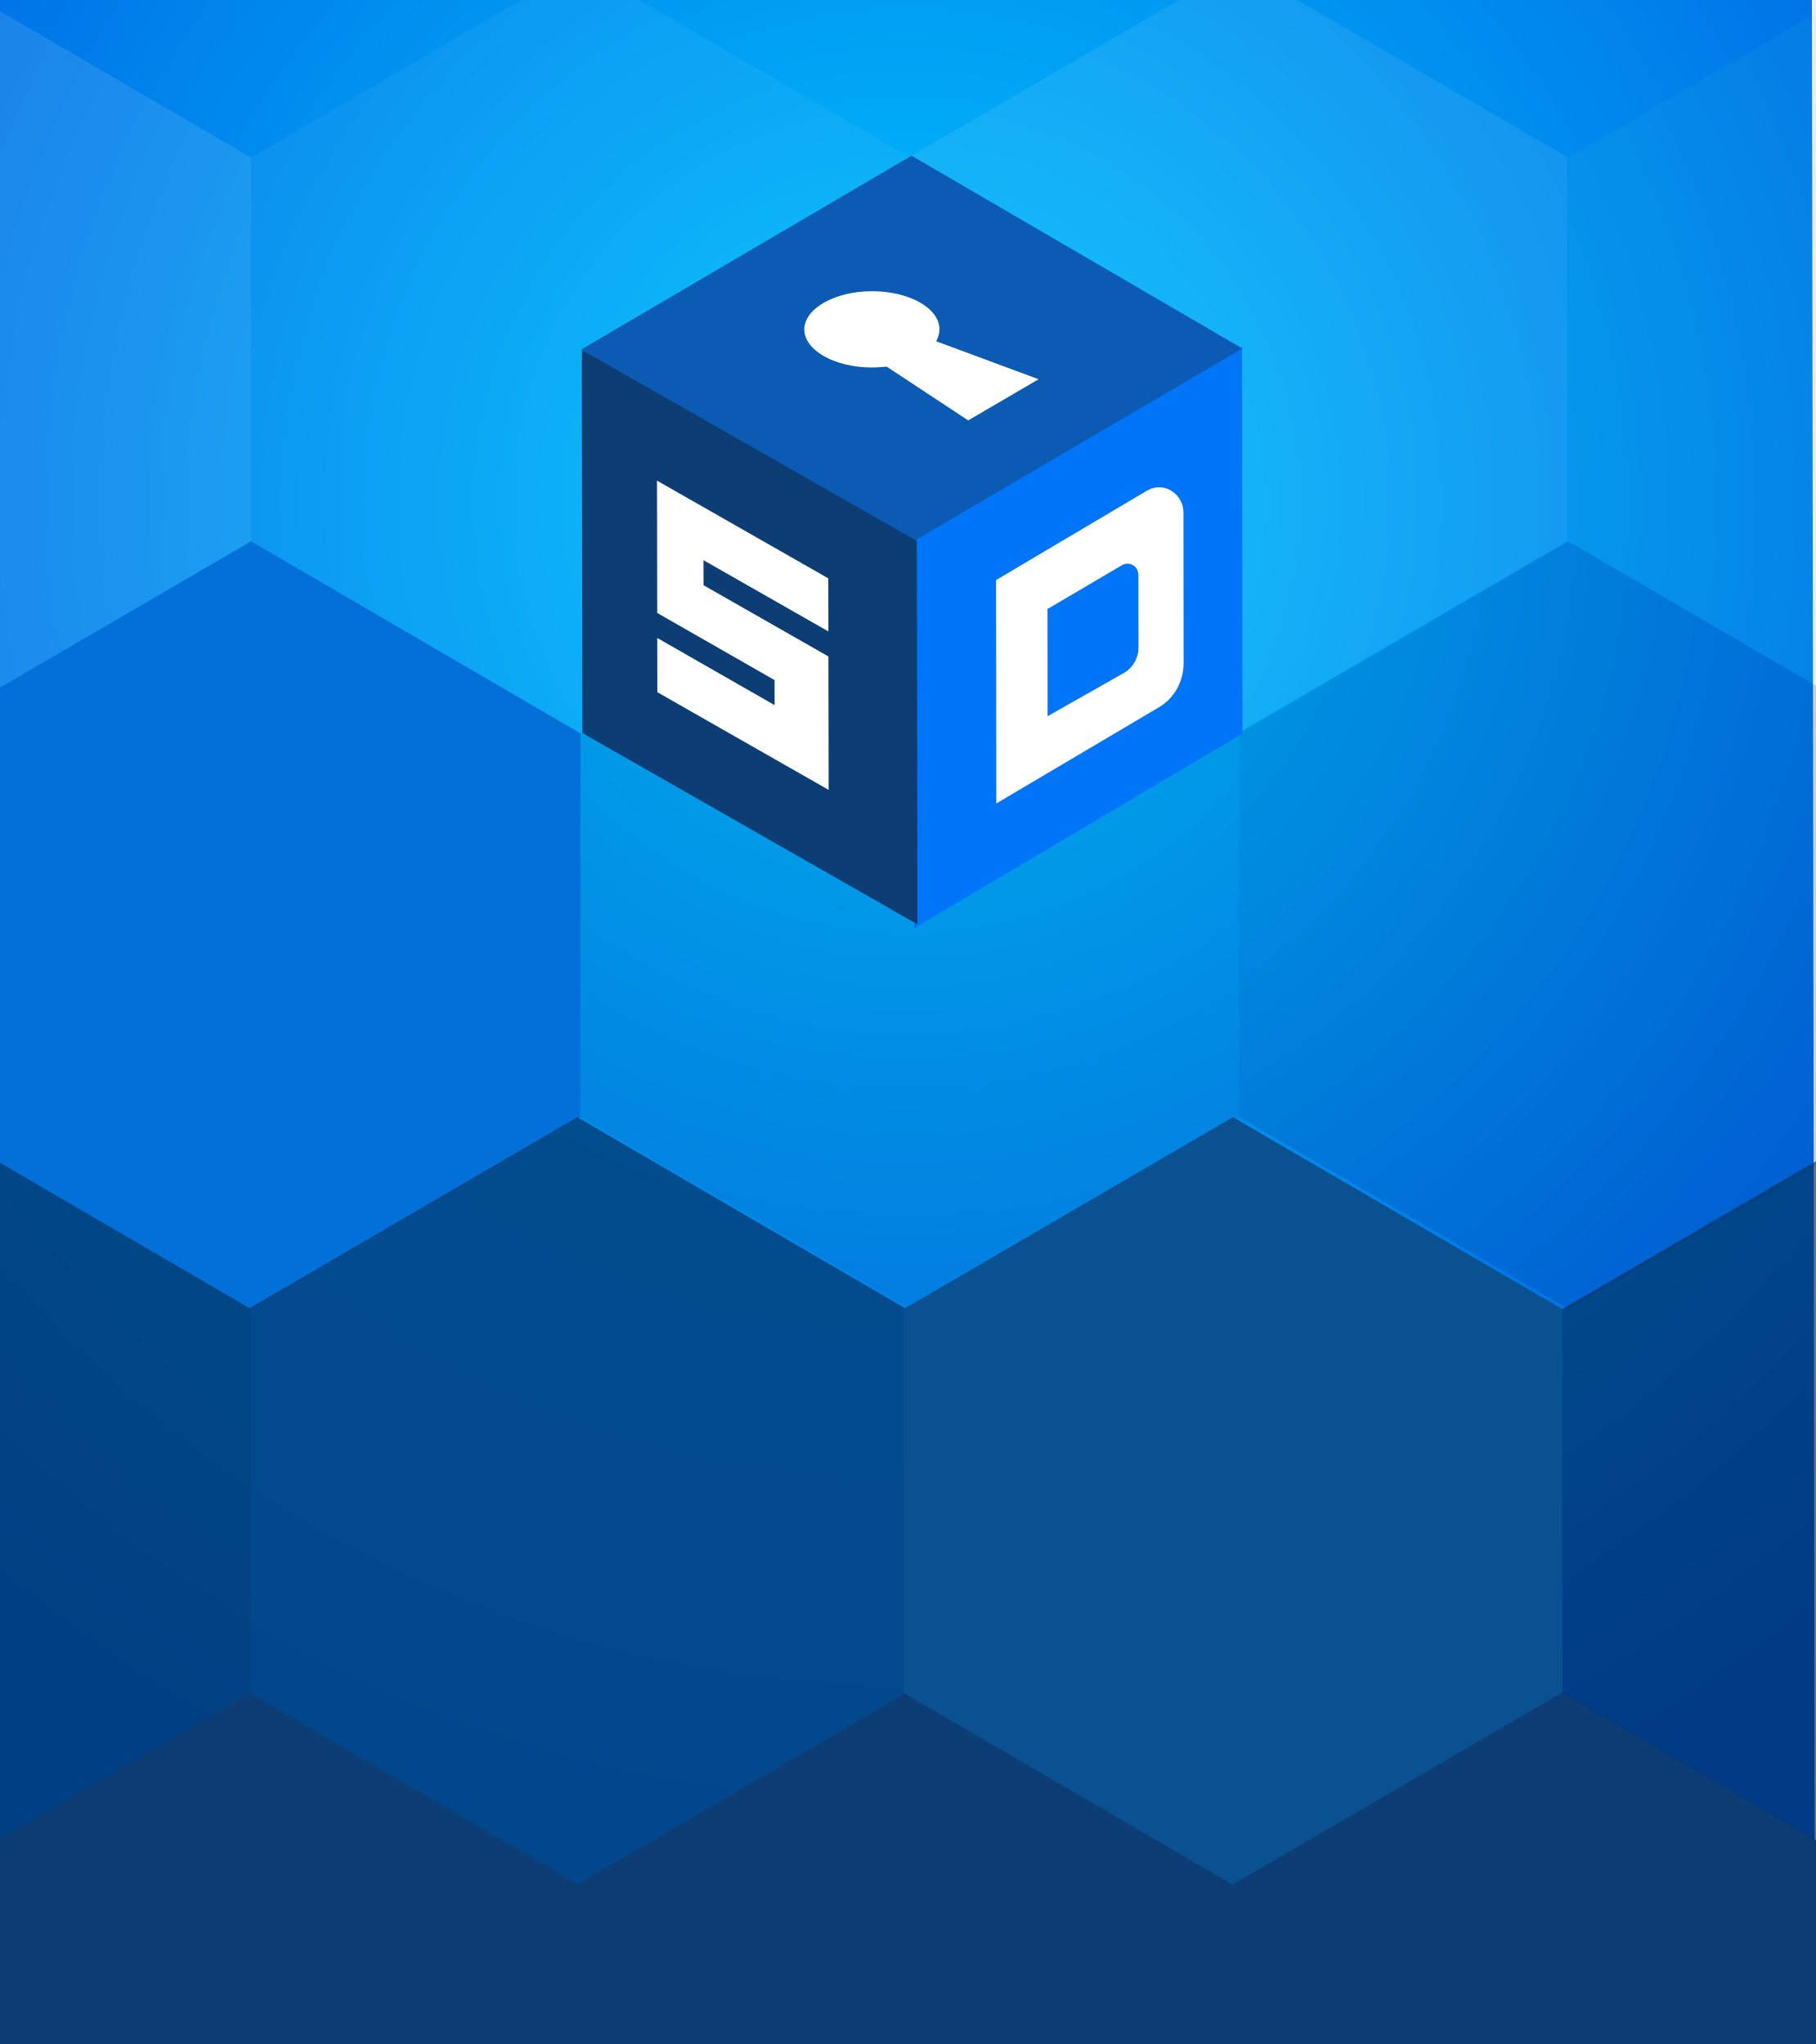
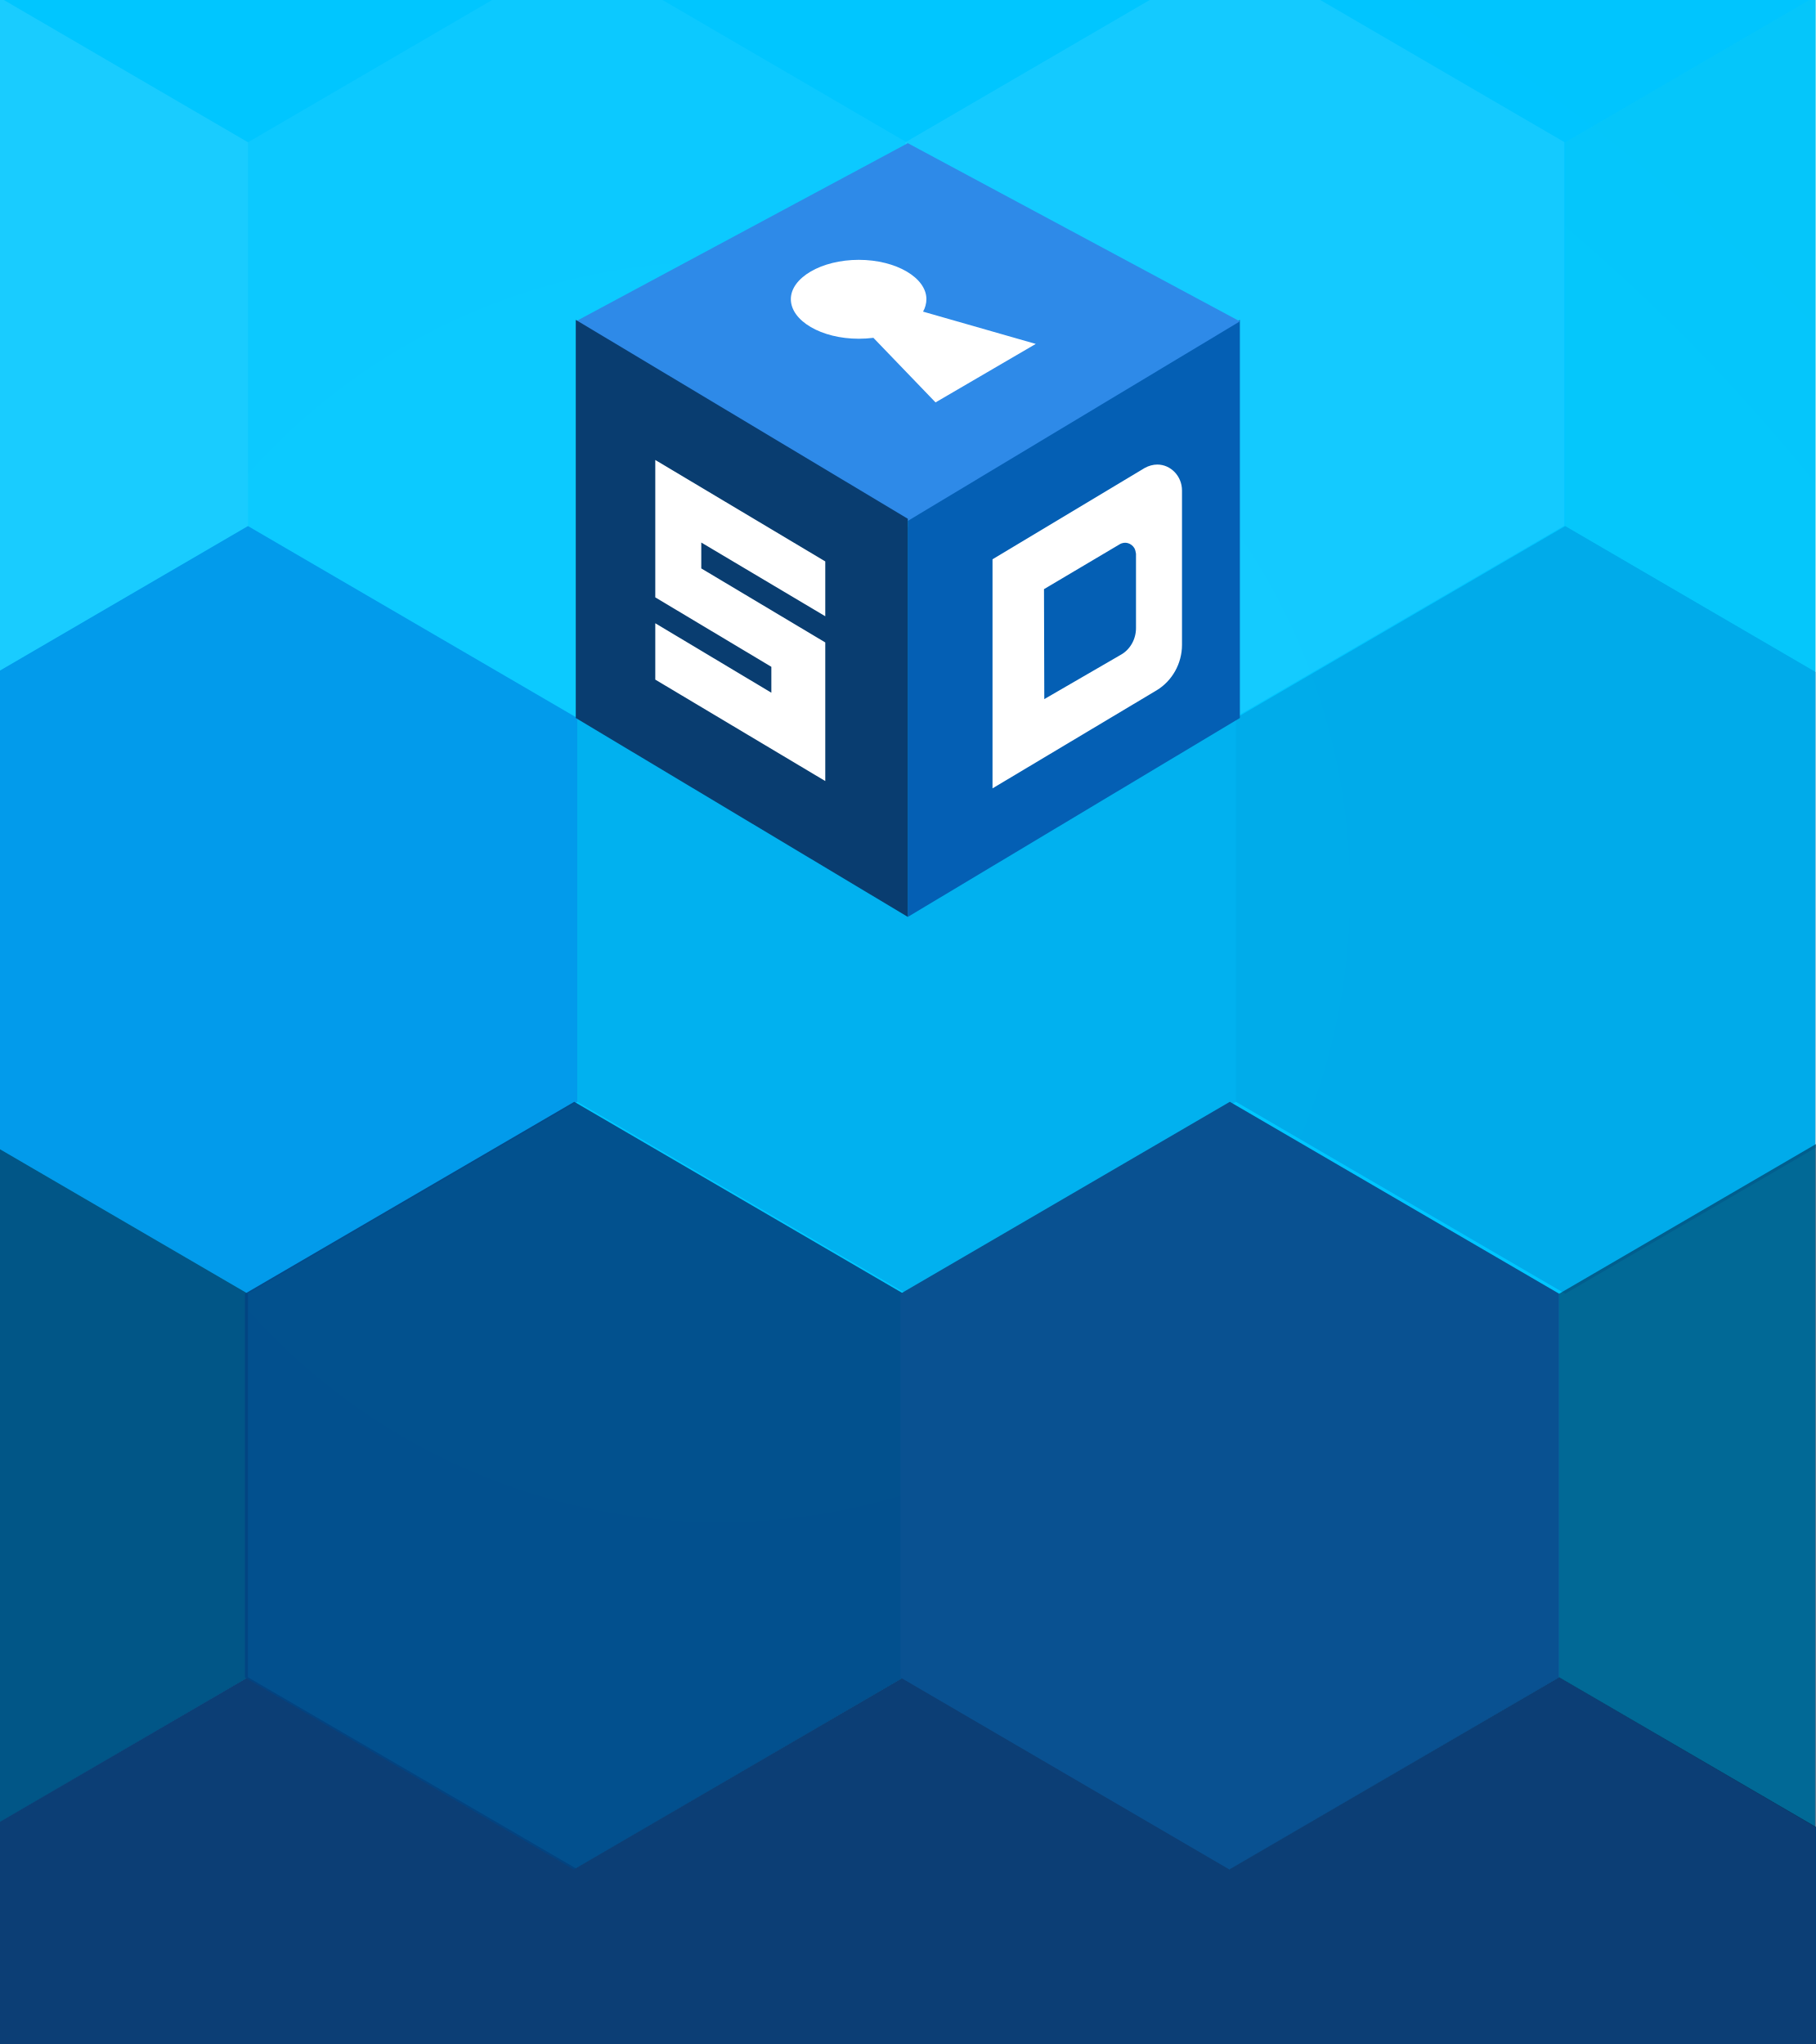
- <svg xmlns="http://www.w3.org/2000/svg" xmlns:xlink="http://www.w3.org/1999/xlink" width="596px" height="671px" viewBox="0 0 596 671" version="1.1">
-   <defs>
-     <radialGradient cx="50%" cy="24.21%" fx="50%" fy="24.21%" r="80.065%" gradientTransform="translate(0.5,0.242105),scale(1,0.890555),rotate(90),translate(-0.5,-0.242105)" id="radialGradient-1">
-       <stop stop-color="#00C7FF" offset="0%" />
-       <stop stop-color="#0055DE" offset="100%" />
+ <svg xmlns="http://www.w3.org/2000/svg" xmlns:xlink="http://www.w3.org/1999/xlink" width="596" height="671" viewBox="0 0 596 671" version="1.1" id="svg48">
+   <style id="style2">.a{fill:#0C3E75;}</style>
+   <defs id="defs14">
+     <radialGradient cx="50" cy="24.2" fx="50%" fy="24.21%" r="80.3" gradientTransform="translate(0.5,0.242105),scale(1,0.888227),rotate(90),translate(-0.5,-0.242105)" id="radialGradient-1">
+       <stop stop-color="#00C7FF" offset="0%" id="stop8" />
+       <stop stop-color="#0055DE" offset="100%" id="stop10" />
    </radialGradient>
-     <polygon id="path-2" points="0.038 0.715 216.41 0.715 216.41 252.48 0.038 252.48" />
-     <polygon id="path-4" points="0.132 0.387 251.132 0.387 251.132 293.387 10.267 293.236" />
-     <polygon id="path-6" points="2.72848411e-12 0.796 219.596 0.796 219.596 133.796 2.72848411e-12 133.796" />
-     <polygon id="path-8" points="0 0 113.462 0 113.462 186.619 0 186.619" />
+     <polygon id="path-2" points="0 0.7 216.4 0.7 216.4 252.5 0 252.5" />
  </defs>
-   <g id="Symbols" stroke="none" stroke-width="1" fill="none" fill-rule="evenodd">
-     <g id="LoginBasse" transform="translate(-3, -33)">
-       <g id="•••-HuzzahAlt">
-         <polygon id="MessagePaneBG" fill="url(#radialGradient-1)" fill-rule="nonzero" points="3 33 597.78 33 598.781 700.761 3 702" />
-         <g id="ugh222" transform="translate(3, 34)">
-           <g id="Group-69" transform="translate(-350, -13)">
-             <g id="Group-65">
-               <polygon id="Fill-14" fill="#FFFFFF" opacity="0.107" points="324.314 252.729 432.42 189.727 432.42 63.72 324.314 0.715 216.208 63.72 216.208 189.727" />
-               <polygon id="Fill-16" fill="#036FD8" points="432.419 441.741 540.525 378.736 540.525 252.729 432.419 189.727 324.312 252.729 324.312 378.736" />
-               <polygon id="Fill-18" fill="#013A69" opacity="0.763" points="324.314 630.752 432.42 567.747 432.42 441.743 324.314 378.738 216.208 441.743 216.208 567.747" />
-               <polygon id="Fill-20" fill="#0C3E75" points="432.419 819.594 540.525 756.589 540.525 630.585 432.419 567.58 324.312 630.585 324.312 756.589" />
-               <polygon id="Fill-25" fill="#FFFFFF" opacity="0.05" points="540.524 252.729 648.63 189.727 648.63 63.72 540.524 0.715 432.417 63.72 432.417 189.727" />
-               <polygon id="Fill-27" fill="#045BAD" opacity="0.2" points="648.628 441.741 756.735 378.736 756.735 252.729 648.628 189.727 540.522 252.729 540.522 378.736" />
-               <polygon id="Fill-29" fill="#024482" opacity="0.89" points="539.524 630.752 647.63 567.747 647.63 441.743 539.524 378.738 431.417 441.743 431.417 567.747" />
-               <polygon id="Fill-31" fill="#0C3E75" points="647.628 819.594 755.735 756.589 755.735 630.585 647.628 567.58 539.522 630.585 539.522 756.589" />
-               <polygon id="Fill-36" fill="#075394" opacity="0.193" style="mix-blend-mode: multiply;" points="864.837 441.741 972.943 378.736 972.943 252.729 864.837 189.727 756.734 252.729 756.734 378.736" />
-               <polygon id="Fill-38" fill="#095191" points="754.734 630.752 862.836 567.747 862.836 441.743 754.734 378.738 646.627 441.743 646.627 567.747" />
-               <polygon id="Fill-40" fill="#0C3E75" points="862.837 819.594 970.943 756.589 970.943 630.585 862.837 567.58 754.734 630.585 754.734 756.589" />
-               <polygon id="Fill-45" fill="#50E3C2" opacity="0.064" points="972.941 252.729 1081.048 189.727 1081.048 63.72 972.941 0.715 864.835 63.72 864.835 189.727" />
-               <polygon id="Fill-49" fill="#012C50" opacity="0.618" points="970.941 630.752 1079.048 567.747 1079.048 441.743 970.941 378.738 862.835 441.743 862.835 567.747" />
-             </g>
-             <g id="Group-68" opacity="0.081" transform="translate(648.1992, 0)">
-               <mask id="mask-3" fill="white">
-                 <use xlink:href="#path-2" />
-               </mask>
-               <g id="Clip-67" />
-               <polygon id="Fill-66" fill="#FFFFFF" style="mix-blend-mode: multiply;" mask="url(#mask-3)" points="108.226 252.48 216.41 189.54 216.41 63.657 108.226 0.714 0.038 63.657 0.038 189.54" />
-             </g>
+   <g id="LoginBasse" fill="none">
+     <g id="•••-HuzzahAlt">
+       <polygon id="MessagePaneBG" points="0 0 596 0 595.8 669.8 0 671" fill="url(#radialGradient-1)" />
+       <g id="ugh222">
+         <g id="Group-69" transform="translate(-351 -17)">
+           <g id="Group-65">
+             <polygon id="Fill-14" points="324.3 252.7 432.4 189.7 432.4 63.7 324.3 0.7 216.2 63.7 216.2 189.7" style="fill:#FFF;opacity:0.1" />
+             <polygon id="Fill-16" points="432.4 441.7 540.5 378.7 540.5 252.7 432.4 189.7 324.3 252.7 324.3 378.7" style="fill:#036FD8;opacity:0.5" />
+             <polygon id="Fill-18" points="324.3 630.8 432.4 567.7 432.4 441.7 324.3 378.7 216.2 441.7 216.2 567.7" style="fill:#013A69;opacity:0.8" />
+             <polygon id="Fill-20" points="432.4 819.6 540.5 756.6 540.5 630.6 432.4 567.6 324.3 630.6 324.3 756.6" class="a" />
+             <polygon id="Fill-25" points="540.5 252.7 648.6 189.7 648.6 63.7 540.5 0.7 432.4 63.7 432.4 189.7" style="fill:#FFF;opacity:0.05" />
+             <polygon id="Fill-27" points="648.6 441.7 756.7 378.7 756.7 252.7 648.6 189.7 540.5 252.7 540.5 378.7" style="fill:#045BAD;opacity:0.2" />
+             <polygon id="Fill-29" points="539.5 630.8 647.6 567.7 647.6 441.7 539.5 378.7 431.4 441.7 431.4 567.7" style="fill:#024482;opacity:0.9" />
+             <polygon id="Fill-31" points="647.6 819.6 755.7 756.6 755.7 630.6 647.6 567.6 539.5 630.6 539.5 756.6" class="a" />
+             <polygon id="Fill-36" points="864.8 441.7 972.9 378.7 972.9 252.7 864.8 189.7 756.7 252.7 756.7 378.7" style="fill:#075394;mix-blend-mode:multiply;opacity:0.2" />
+             <polygon id="Fill-38" points="754.7 630.8 862.8 567.7 862.8 441.7 754.7 378.7 646.6 441.7 646.6 567.7" fill="#095191" />
+             <polygon id="Fill-40" points="862.8 819.6 970.9 756.6 970.9 630.6 862.8 567.6 754.7 630.6 754.7 756.6" class="a" />
+             <polygon id="Fill-45" points="972.9 252.7 1081 189.7 1081 63.7 972.9 0.7 864.8 63.7 864.8 189.7" style="fill:#50E3C2;opacity:0.06" />
+             <polygon id="Fill-49" points="970.9 630.8 1079 567.7 1079 441.7 970.9 378.7 862.8 441.7 862.8 567.7" style="fill:#012C50;opacity:0.6" />
+           </g>
+           <g id="Group-68" transform="translate(648.1992 0)" opacity="0.08">
+             <mask id="mask-3" fill="white">
+               <use xlink:href="#path-2" id="use31" />
+             </mask>
+             <polygon id="Fill-66" mask="url(#mask-3)" points="108.2 252.5 216.4 189.5 216.4 63.7 108.2 0.7 0 63.7 0 189.5" style="fill:#FFF;mix-blend-mode:multiply" />
          </g>
        </g>
-         <g id="Desktop-Icon" transform="translate(306.9427, 224.5657) rotate(1) translate(-306.9427, -224.5657) translate(180.9427, 77.56572)">
-           <mask id="mask-5" fill="white">
-             <use xlink:href="#path-4" />
-           </mask>
-           <g id="Mask" fill-rule="nonzero" />
-           <g id="SD-Logo" mask="url(#mask-5)">
-             <g transform="translate(10.52599, 0.659056)">
-               <polygon id="Fill-1" fill="#FFFFFF" points="112.446 29.633 17.616 84.052 18.723 191.026 114.662 243.581 209.492 189.163 208.383 82.188" />
-               <polygon id="Fill-1" fill="#0B5BB4" points="110.819 125.779 6.412 71.18 6.523 77.559 111.007 136.554 213.478 73.946 210.161 67.983" />
-               <g id="Top" stroke-width="1" fill="none" transform="translate(0, 0)">
-                 <path d="M155.521,154.005 L179.768,139.164 C181.448,138.142 183.644,138.718 184.647,140.436 C184.9,140.926 185.152,141.539 185.164,142.159 L185.608,166.064 C185.671,169.533 183.909,172.787 180.909,174.58 L156.171,189.182 L155.521,154.005 Z M192.646,185.63 C197.687,182.56 200.617,176.926 200.506,170.98 L199.593,121.561 C199.509,116.977 195.799,113.333 191.431,113.416 C189.976,113.446 188.648,113.841 187.448,114.608 L138.478,144.794 L139.832,218.118 L192.646,185.63 Z M113.648,259.511 L111.301,132.429 L217.884,66.815 L220.229,193.771 L113.648,259.511 Z" id="D" fill="#0075F7" />
-                 <mask id="mask-7" fill="white">
-                   <use xlink:href="#path-6" />
-                 </mask>
-                 <g id="Clip-4" />
-                 <path d="M128.418,92.547 L151.285,78.635 L117.45,66.758 C118.099,65.52 118.477,64.152 118.452,62.79 C118.322,55.852 108.273,50.461 96.042,50.696 C83.811,50.93 73.973,56.835 74.099,63.639 C74.227,70.441 84.278,75.966 96.509,75.734 C98.122,75.702 99.732,75.535 101.343,75.368 L128.418,92.547 Z M110.663,132.779 L0.982,71.515 L108.3,5.983 L217.982,67.371 L110.663,132.779 Z" id="Fill-3" fill="#0B5BB4" mask="url(#mask-7)" />
-               </g>
-               <g id="S" stroke-width="1" fill="none" transform="translate(1.184003, 71.6309)">
-                 <mask id="mask-9" fill="white">
-                   <use xlink:href="#path-8" />
-                 </mask>
-                 <g id="Clip-7" />
-                 <path d="M26.422,94.122 L65.321,115.483 L65.166,107.265 L26.265,85.901 L25.438,42.476 L82.223,73.565 L82.556,90.985 L41.154,68.322 L41.311,76.538 L82.711,99.204 L83.545,142.999 L26.761,111.909 L26.422,94.122 Z M2.393,125.743 L113.463,186.619 L111.067,60.754 L0,0 L2.393,125.743 Z" id="Fill-6" fill="#0C3E75" mask="url(#mask-9)" />
-               </g>
-             </g>
-           </g>
+       </g>
+       <g id="Nu-Icon" transform="translate(189 47)">
+         <polygon id="Fill-1" points="109 123.3 109 254 218 188.7 218 58" fill="#045FB4" />
+         <polygon id="Fill-2" points="0 58.5 109 124 218 58.5 109 0" fill="#2E8AE8" />
+         <polygon id="Fill-3" points="0 188.7 109 254 109 123.3 0 58" fill="#093D70" />
+         <g id="Group-10" transform="translate(26 38)" fill="#FFF">
+           <path d="M127.7 108.4L152.5 93.7C154.3 92.6 156.4 93.3 157.4 95 157.7 95.6 157.8 96.2 157.9 96.8L157.9 121.2C157.9 124.8 156 128.2 153 129.9L127.8 144.5 127.7 108.4ZM164.7 141.6C169.8 138.5 173 132.8 173 126.7L173 76C173 71.3 169.3 67.5 164.9 67.5 163.5 67.5 162.1 67.9 160.8 68.6L110.8 98.6 110.8 173.8 164.7 141.6Z" id="Fill-4" />
+           <path d="M92.1 47.1L125 27.9 88 17.3C88.7 16.1 89.1 14.6 89.1 13.2 89.1 6.2 79.2 0.3 66.9 0.3 54.6 0.3 44.6 6.2 44.6 13.2 44.6 20.3 54.6 26.2 66.9 26.2 68.5 26.2 70.1 26.1 71.7 25.9L92.1 47.1Z" id="Fill-6" />
+           <polygon id="Fill-8" points="0.1 119.6 38.2 142.4 38.2 133.9 0.1 111.1 0.1 66 55.9 99.3 55.9 117.3 15.2 93.1 15.2 101.6 55.9 125.9 55.9 171.4 0.1 138.1" />
        </g>
      </g>
    </g>
  </g>
</svg>
